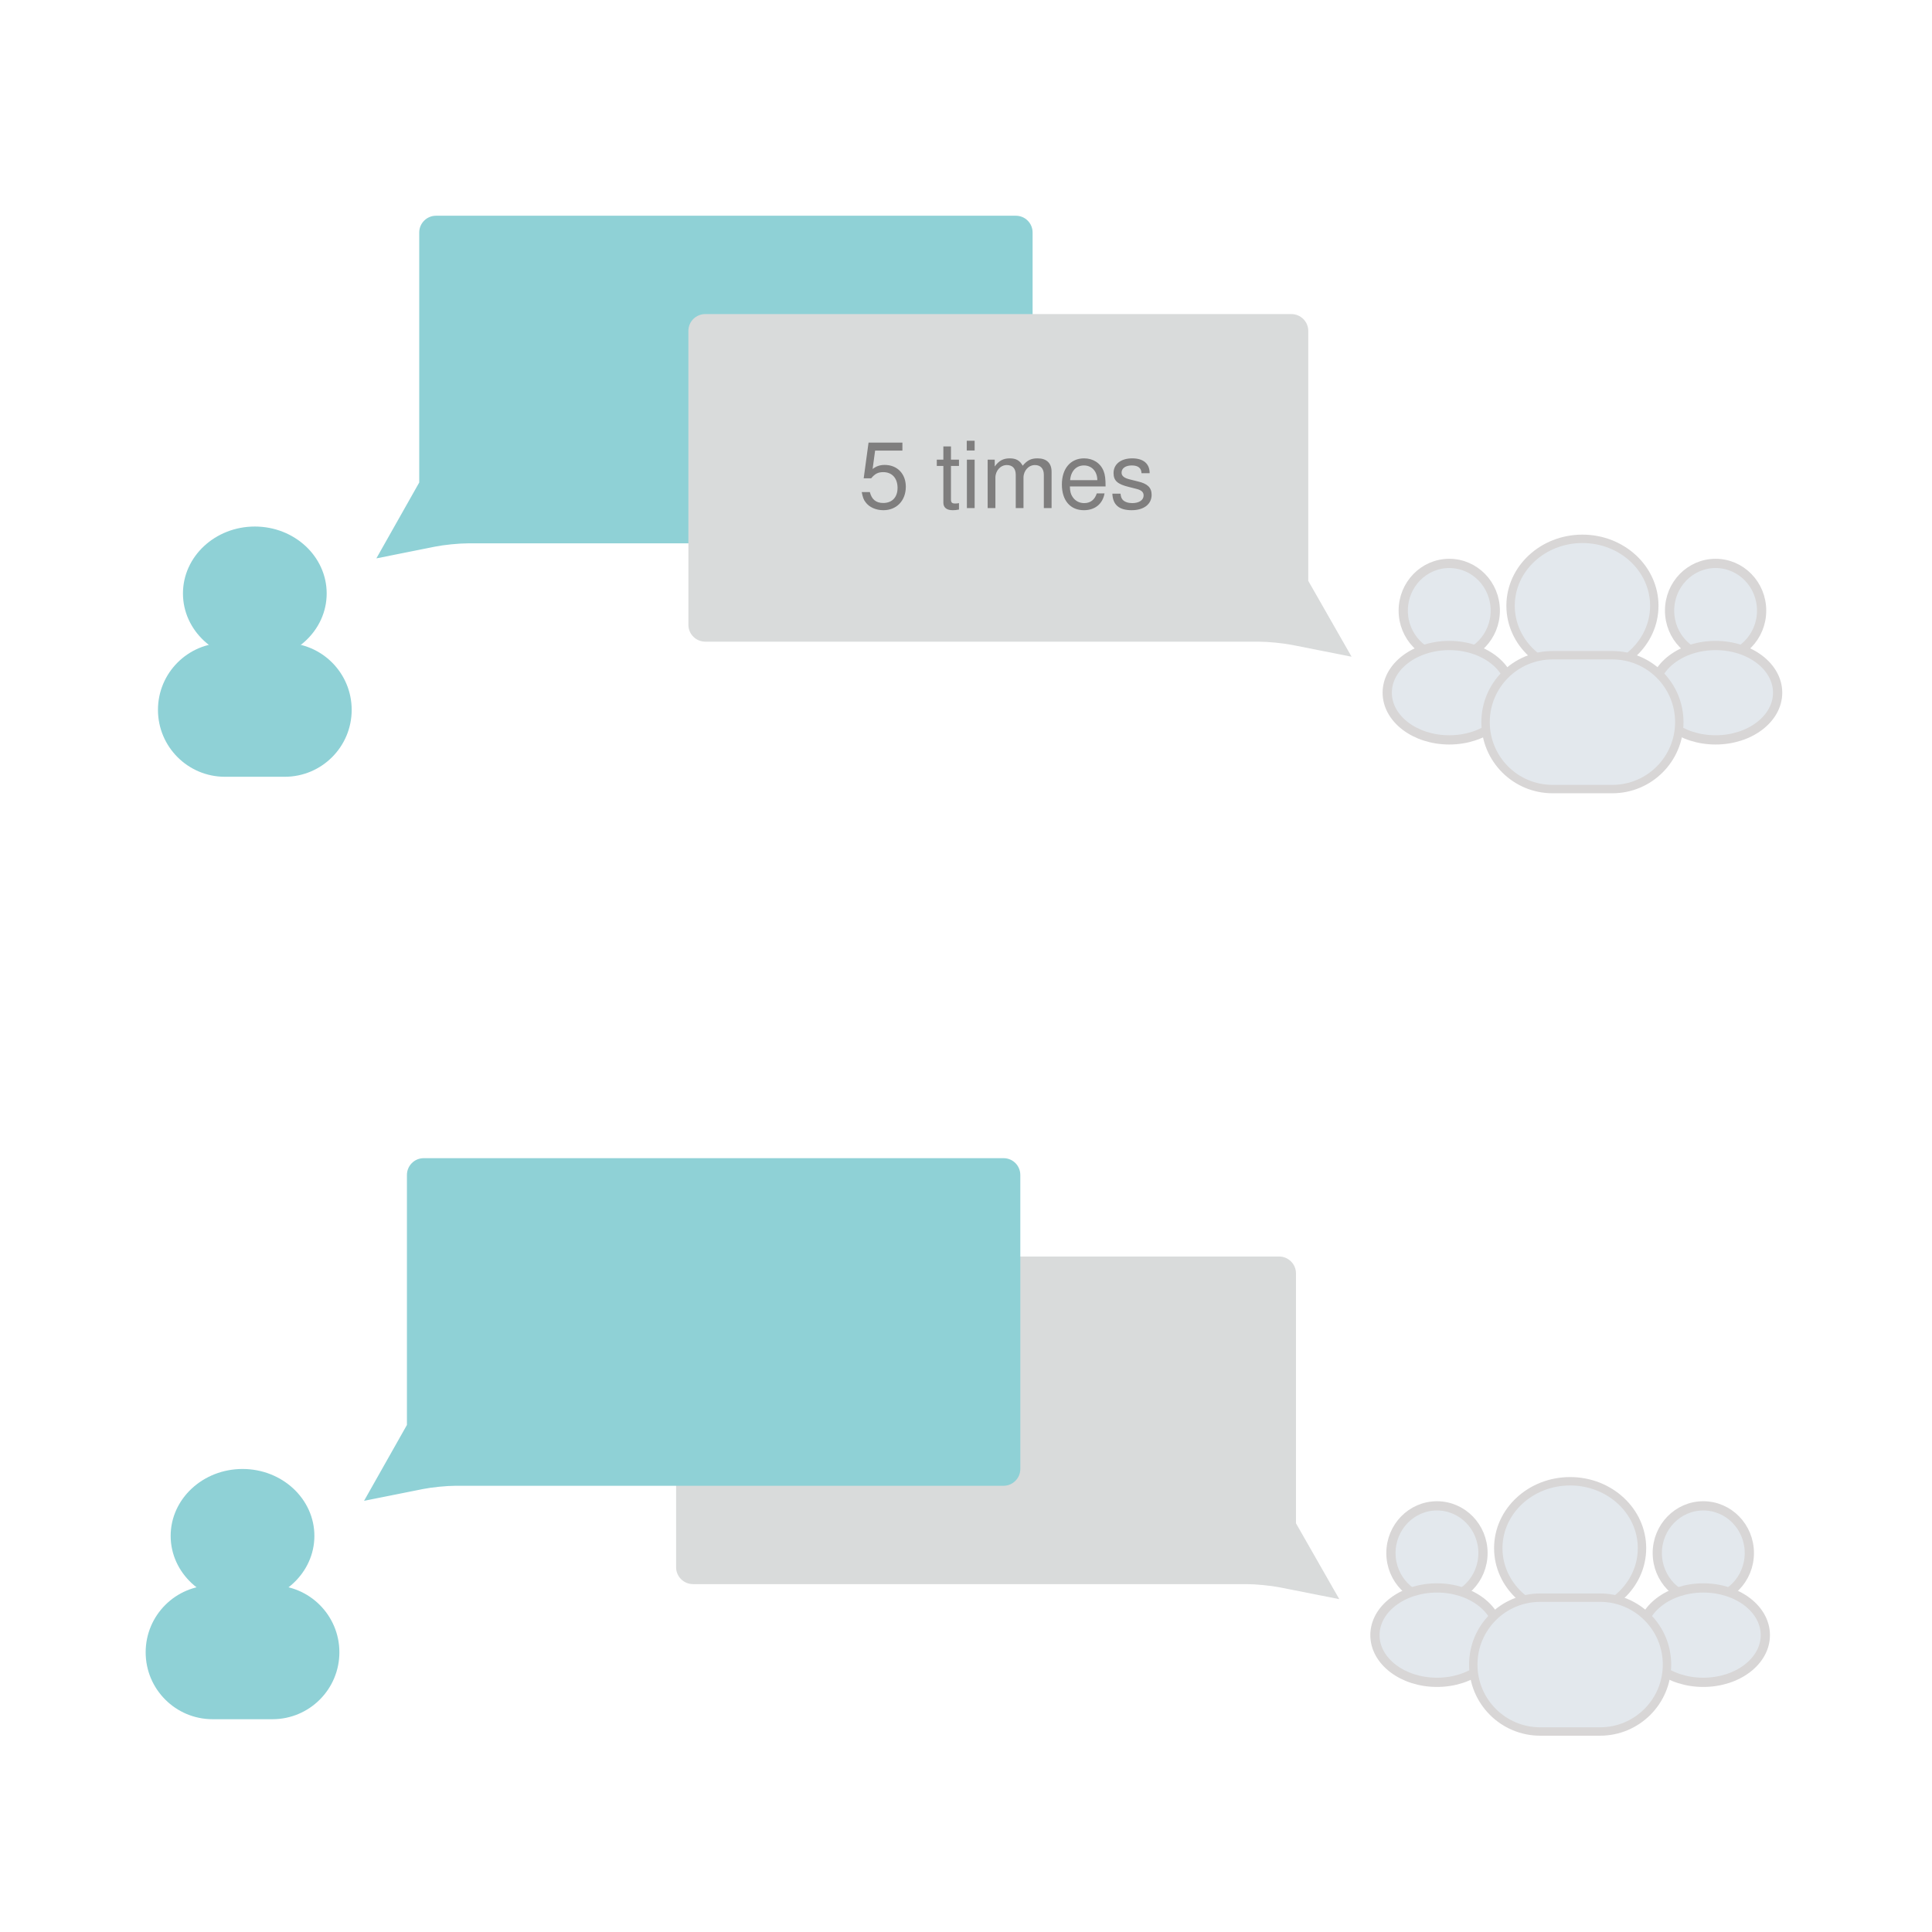
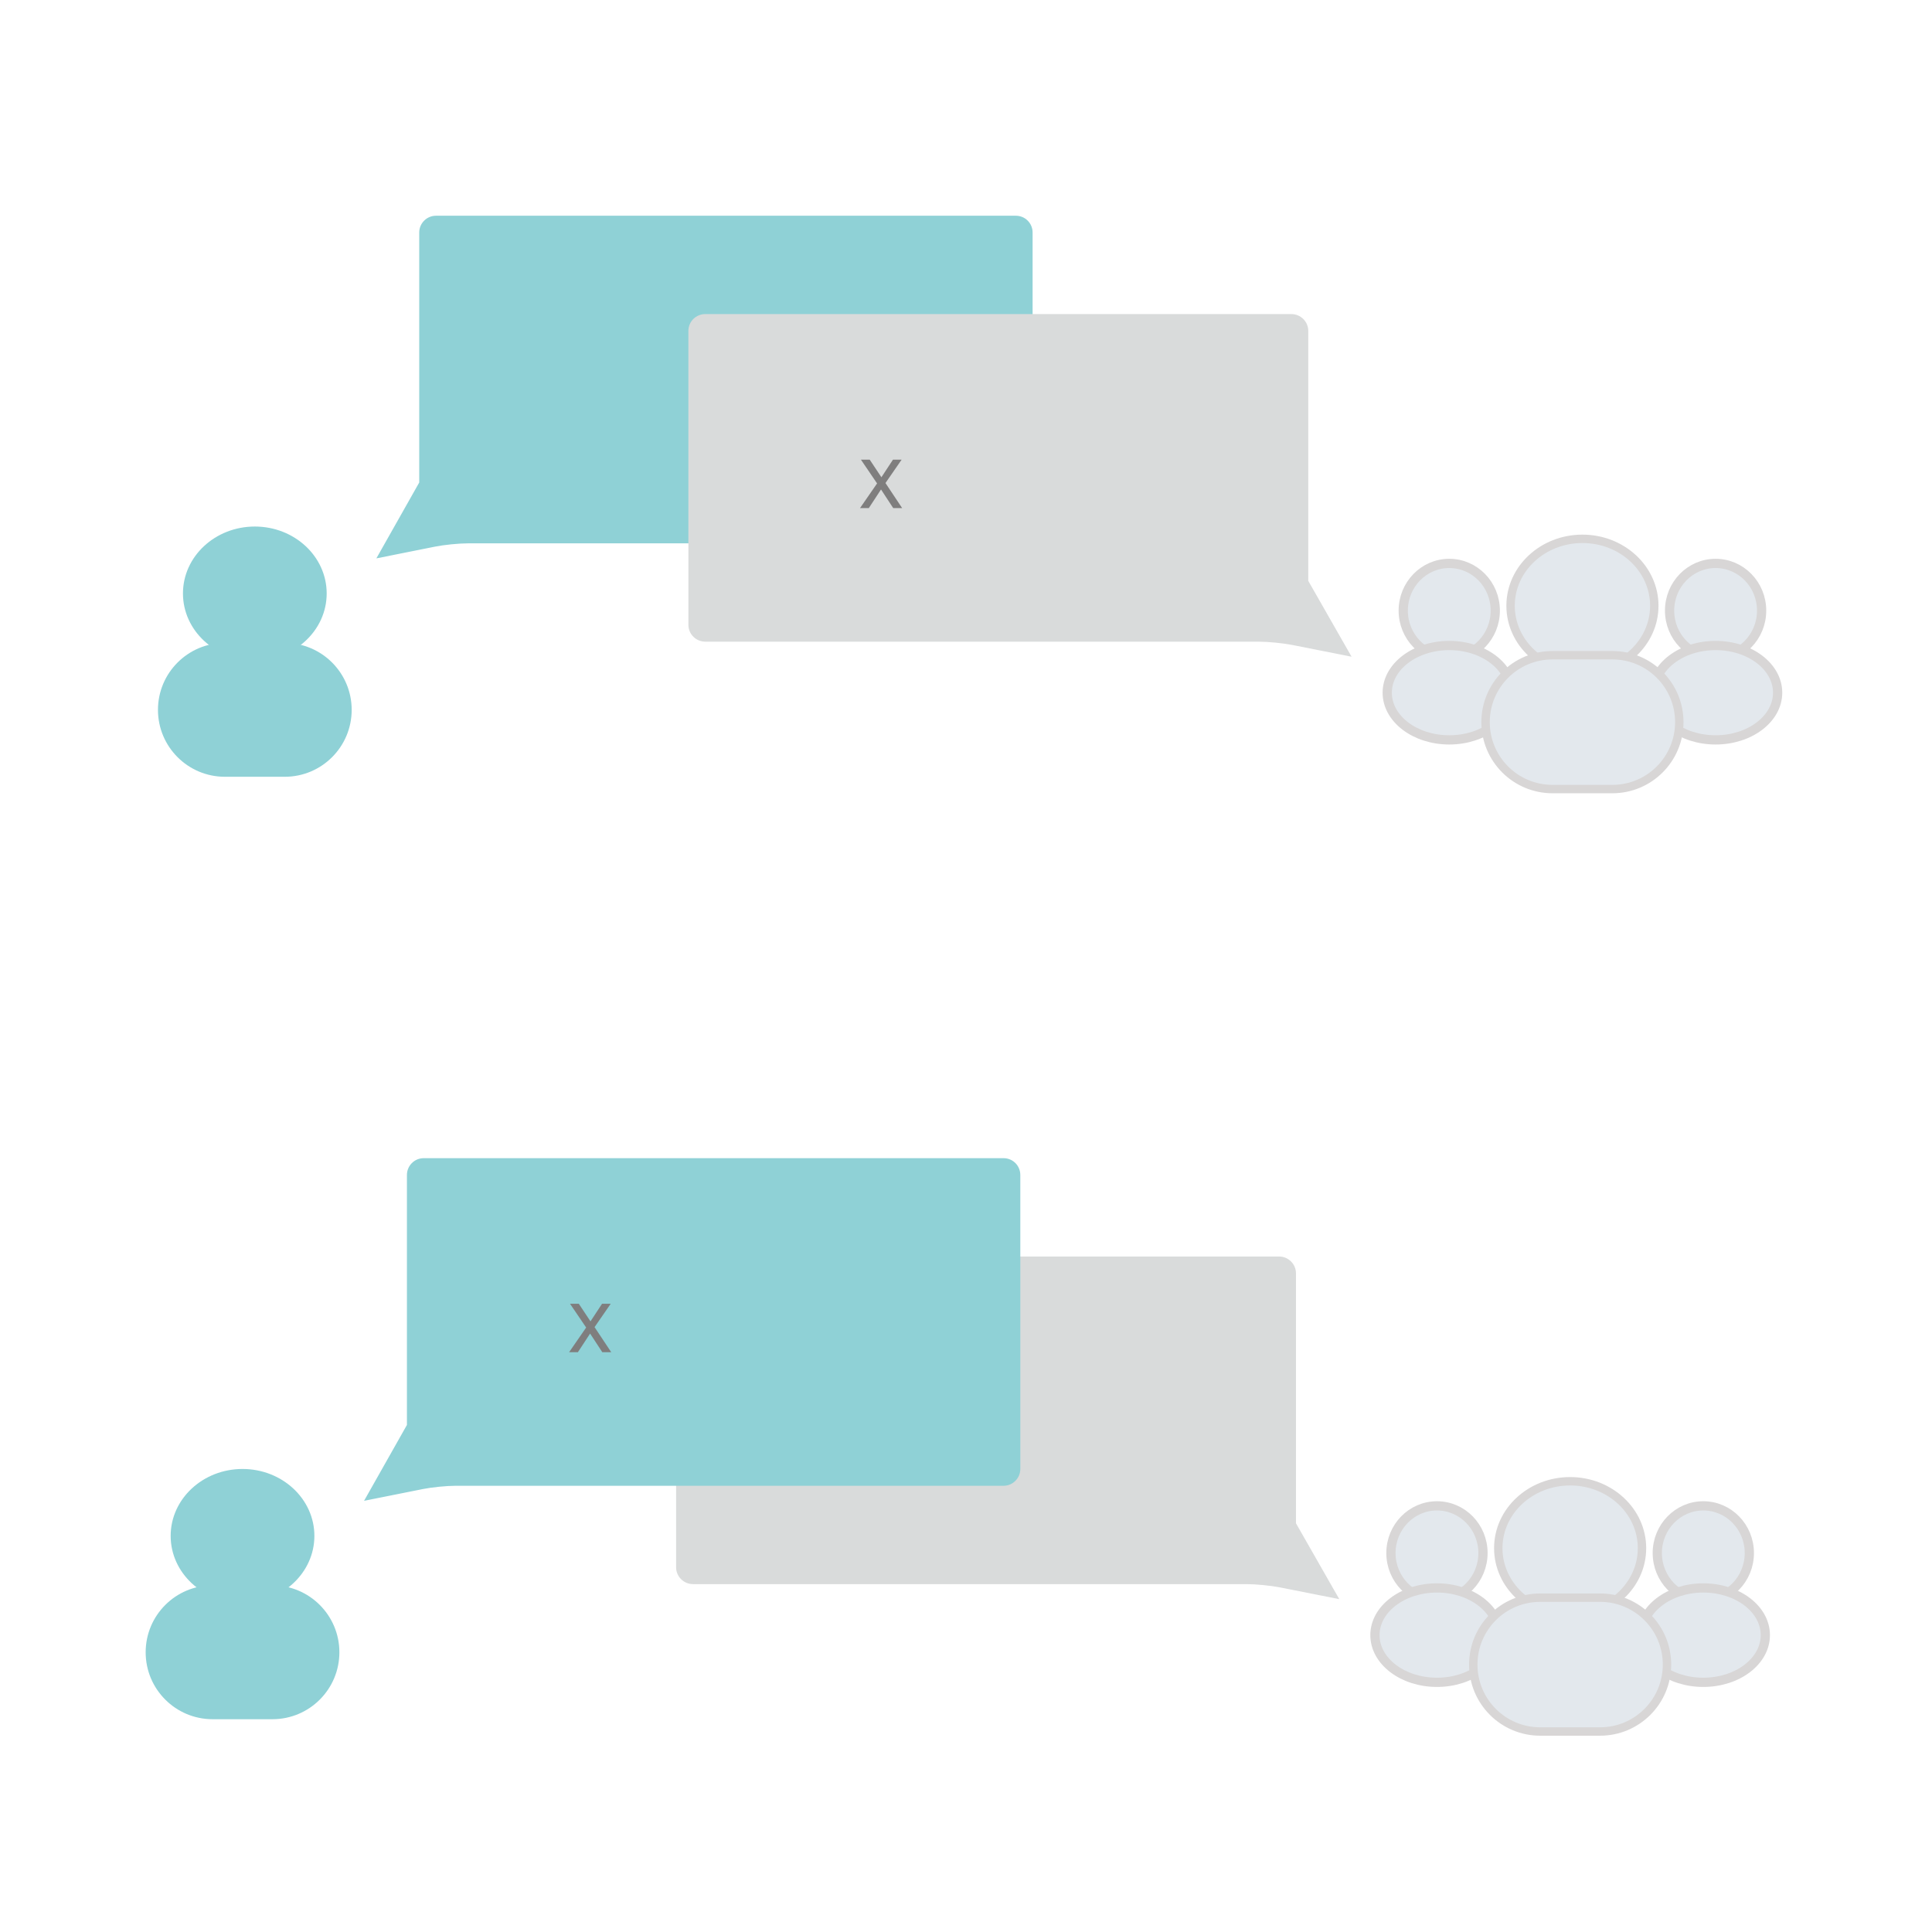
<svg xmlns="http://www.w3.org/2000/svg" xmlns:xlink="http://www.w3.org/1999/xlink" width="230" height="230">
  <defs>
    <path id="path-1" d="m65,51.79l5.103,-9.032l0,-29.759c0,-1.104 0.897,-1.999 1.991,-1.999l69.039,0c1.1,0 1.991,0.888 1.991,2.001l0,34.998c0,1.105 -0.9,2.001 -1.996,2.001l-65.189,0c-1.102,0 -2.87,0.175 -3.958,0.393l-6.98,1.397z" />
    <mask height="40.79" width="78.123" y="0" x="0" maskUnits="objectBoundingBox" maskContentUnits="userSpaceOnUse" id="mask-2">
      <use id="svg_1" xlink:href="#path-1" />
    </mask>
    <rect rx="6.014" height="12.027" width="15.309" y="10.741" x="0.873" id="path-3" />
    <mask height="12.027" width="15.309" y="0" x="0" maskUnits="objectBoundingBox" maskContentUnits="userSpaceOnUse" id="mask-4">
      <use id="svg_2" xlink:href="#path-3" />
    </mask>
    <rect rx="6.014" height="12.027" width="15.309" y="10.741" x="0.873" id="path-5" />
    <mask height="12.027" width="15.309" y="0" x="0" maskUnits="objectBoundingBox" maskContentUnits="userSpaceOnUse" id="mask-6">
      <use id="svg_3" xlink:href="#path-5" />
    </mask>
    <rect rx="7.967" height="15.934" width="23.062" y="13.856" x="0" id="path-7" />
    <mask height="15.934" width="23.062" y="0" x="0" maskUnits="objectBoundingBox" maskContentUnits="userSpaceOnUse" id="mask-8">
      <use id="svg_4" xlink:href="#path-7" />
    </mask>
    <rect rx="6.014" height="12.027" width="15.309" y="10.741" x="0.873" id="path-9" />
    <mask height="12.027" width="15.309" y="0" x="0" maskUnits="objectBoundingBox" maskContentUnits="userSpaceOnUse" id="mask-10">
      <use id="svg_5" xlink:href="#path-9" />
    </mask>
    <rect rx="6.014" height="12.027" width="15.309" y="10.741" x="0.873" id="path-11" />
    <mask height="12.027" width="15.309" y="0" x="0" maskUnits="objectBoundingBox" maskContentUnits="userSpaceOnUse" id="mask-12">
      <use id="svg_6" xlink:href="#path-11" />
    </mask>
    <rect rx="7.967" height="15.934" width="23.062" y="13.856" x="0" id="path-13" />
    <mask height="15.934" width="23.062" y="0" x="0" maskUnits="objectBoundingBox" maskContentUnits="userSpaceOnUse" id="mask-14">
      <use id="svg_7" xlink:href="#path-13" />
    </mask>
    <path id="path-15" d="m65,51.79l5.103,-9.032l0,-29.759c0,-1.104 0.897,-1.999 1.991,-1.999l69.039,0c1.1,0 1.991,0.888 1.991,2.001l0,34.998c0,1.105 -0.9,2.001 -1.996,2.001l-65.189,0c-1.102,0 -2.87,0.175 -3.958,0.393l-6.98,1.397z" />
    <mask height="40.79" width="78.123" y="0" x="0" maskUnits="objectBoundingBox" maskContentUnits="userSpaceOnUse" id="mask-16">
      <use id="svg_8" xlink:href="#path-15" />
    </mask>
  </defs>
  <g>
    <rect fill="none" id="canvas_background" height="232" width="232" y="-1" x="-1" />
  </g>
  <g>
    <g stroke="null" fill-rule="evenodd" fill="none" id="Page-1">
      <g stroke="null" fill="#8FD1D6" id="Group">
        <ellipse stroke="null" ry="7.967" rx="8.555" cy="70.65" cx="30.336" id="Oval" />
        <rect stroke="null" rx="7.967" height="15.934" width="23.062" y="76.539" x="18.805" id="Rectangle-2" />
      </g>
      <path stroke="null" fill="#8FD1D6" id="Rectangle" d="m44.805,66.473l5.103,-9.032l0,-29.759c0,-1.104 0.897,-1.999 1.991,-1.999l69.039,0c1.1,0 1.991,0.888 1.991,2.001l0,34.998c0,1.105 -0.9,2.001 -1.996,2.001l-65.189,0c-1.102,0 -2.87,0.175 -3.958,0.393l-6.98,1.397z" />
      <path stroke="null" stroke-width="1.1" fill="#d9dbdb" id="svg_12" d="m160.902,78.18l-5.157,-9.032l0,-29.759c0,-1.104 -0.906,-1.999 -2.012,-1.999l-69.769,0c-1.111,0 -2.012,0.888 -2.012,2.001l0,34.998c0,1.105 0.91,2.001 2.017,2.001l65.878,0c1.114,0 2.9,0.175 4,0.393l7.054,1.397z" />
      <g stroke="null" fill="#bfcbcc" id="svg_21">
        <ellipse stroke="#d8d6d6" stroke-width="1.1" fill="#e3e8ed" ry="5.619" rx="5.479" cy="72.692" cx="204.238" id="svg_19" />
        <rect stroke="#d8d6d6" stroke-width="1.1" fill="#e3e8ed" rx="7.967" height="11.237" width="14.769" y="76.845" x="196.854" id="svg_20" />
      </g>
      <g stroke="null" fill="#bfcbcc" id="svg_24">
        <ellipse stroke="#d8d6d6" stroke-width="1.1" fill="#e3e8ed" ry="5.619" rx="5.479" cy="72.692" cx="172.531" id="svg_22" />
        <rect stroke="#d8d6d6" stroke-width="1.1" fill="#e3e8ed" rx="7.967" height="11.237" width="14.769" y="76.845" x="165.146" id="svg_23" />
      </g>
      <g stroke="null" fill="#bfcbcc" id="svg_11">
        <ellipse stroke="#d8d6d6" fill="#e3e8ed" ry="7.967" rx="8.555" cy="72.113" cx="188.385" id="svg_9" />
        <rect stroke="#d8d6d6" fill="#e3e8ed" rx="7.967" height="15.934" width="23.062" y="78.002" x="176.854" id="svg_10" />
      </g>
      <g stroke="null" fill="#8FD1D6" id="svg_27">
        <ellipse stroke="null" ry="7.967" rx="8.555" cy="182.845" cx="28.872" id="svg_25" />
        <rect stroke="null" rx="7.967" height="15.934" width="23.062" y="188.734" x="17.341" id="svg_26" />
      </g>
      <path stroke="null" stroke-width="1.1" fill="#d9dbdb" id="svg_29" d="m159.439,190.375l-5.157,-9.032l0,-29.759c0,-1.104 -0.906,-1.999 -2.012,-1.999l-69.769,0c-1.111,0 -2.012,0.888 -2.012,2.001l0,34.998c0,1.105 0.91,2.001 2.017,2.001l65.878,0c1.114,0 2.9,0.175 4,0.393l7.054,1.397z" />
      <g stroke="null" fill="#bfcbcc" id="svg_32">
        <ellipse stroke="#d8d6d6" stroke-width="1.1" fill="#e3e8ed" ry="5.619" rx="5.479" cy="184.887" cx="202.775" id="svg_30" />
        <rect stroke="#d8d6d6" stroke-width="1.1" fill="#e3e8ed" rx="7.967" height="11.237" width="14.769" y="189.04" x="195.39" id="svg_31" />
      </g>
      <g stroke="null" fill="#bfcbcc" id="svg_35">
        <ellipse stroke="#d8d6d6" stroke-width="1.1" fill="#e3e8ed" ry="5.619" rx="5.479" cy="184.887" cx="171.067" id="svg_33" />
        <rect stroke="#d8d6d6" stroke-width="1.1" fill="#e3e8ed" rx="7.967" height="11.237" width="14.769" y="189.04" x="163.683" id="svg_34" />
      </g>
      <g stroke="null" fill="#bfcbcc" id="svg_38">
        <ellipse stroke="#d8d6d6" fill="#e3e8ed" ry="7.967" rx="8.555" cy="184.308" cx="186.921" id="svg_36" />
        <rect stroke="#d8d6d6" fill="#e3e8ed" rx="7.967" height="15.934" width="23.062" y="190.197" x="175.39" id="svg_37" />
      </g>
      <path stroke="null" fill="#8FD1D6" id="svg_28" d="m43.341,178.668l5.103,-9.032l0,-29.759c0,-1.104 0.897,-1.999 1.991,-1.999l69.039,0c1.1,0 1.991,0.888 1.991,2.001l0,34.998c0,1.105 -0.9,2.001 -1.996,2.001l-65.189,0c-1.102,0 -2.87,0.175 -3.958,0.393l-6.98,1.397z" />
-       <text stroke="null" xml:space="preserve" text-anchor="start" font-family="Helvetica, Arial, sans-serif" font-size="11" id="svg_41" y="160.976" x="67.561" stroke-opacity="null" stroke-width="0" fill="#7f7e7e" />
-       <text stroke="null" xml:space="preserve" text-anchor="start" font-family="Helvetica, Arial, sans-serif" font-size="11" id="svg_42" y="60.488" x="102.195" stroke-opacity="null" stroke-width="0" fill="#7f7e7e">5 times</text>
+       <text stroke="null" xml:space="preserve" text-anchor="start" font-family="Helvetica, Arial, sans-serif" font-size="11" id="svg_41" y="160.976" x="67.561" stroke-opacity="null" stroke-width="0" fill="#7f7e7e">x </text>
+       <text stroke="null" xml:space="preserve" text-anchor="start" font-family="Helvetica, Arial, sans-serif" font-size="11" id="svg_42" y="60.488" x="102.195" stroke-opacity="null" stroke-width="0" fill="#7f7e7e">x </text>
    </g>
  </g>
</svg>
